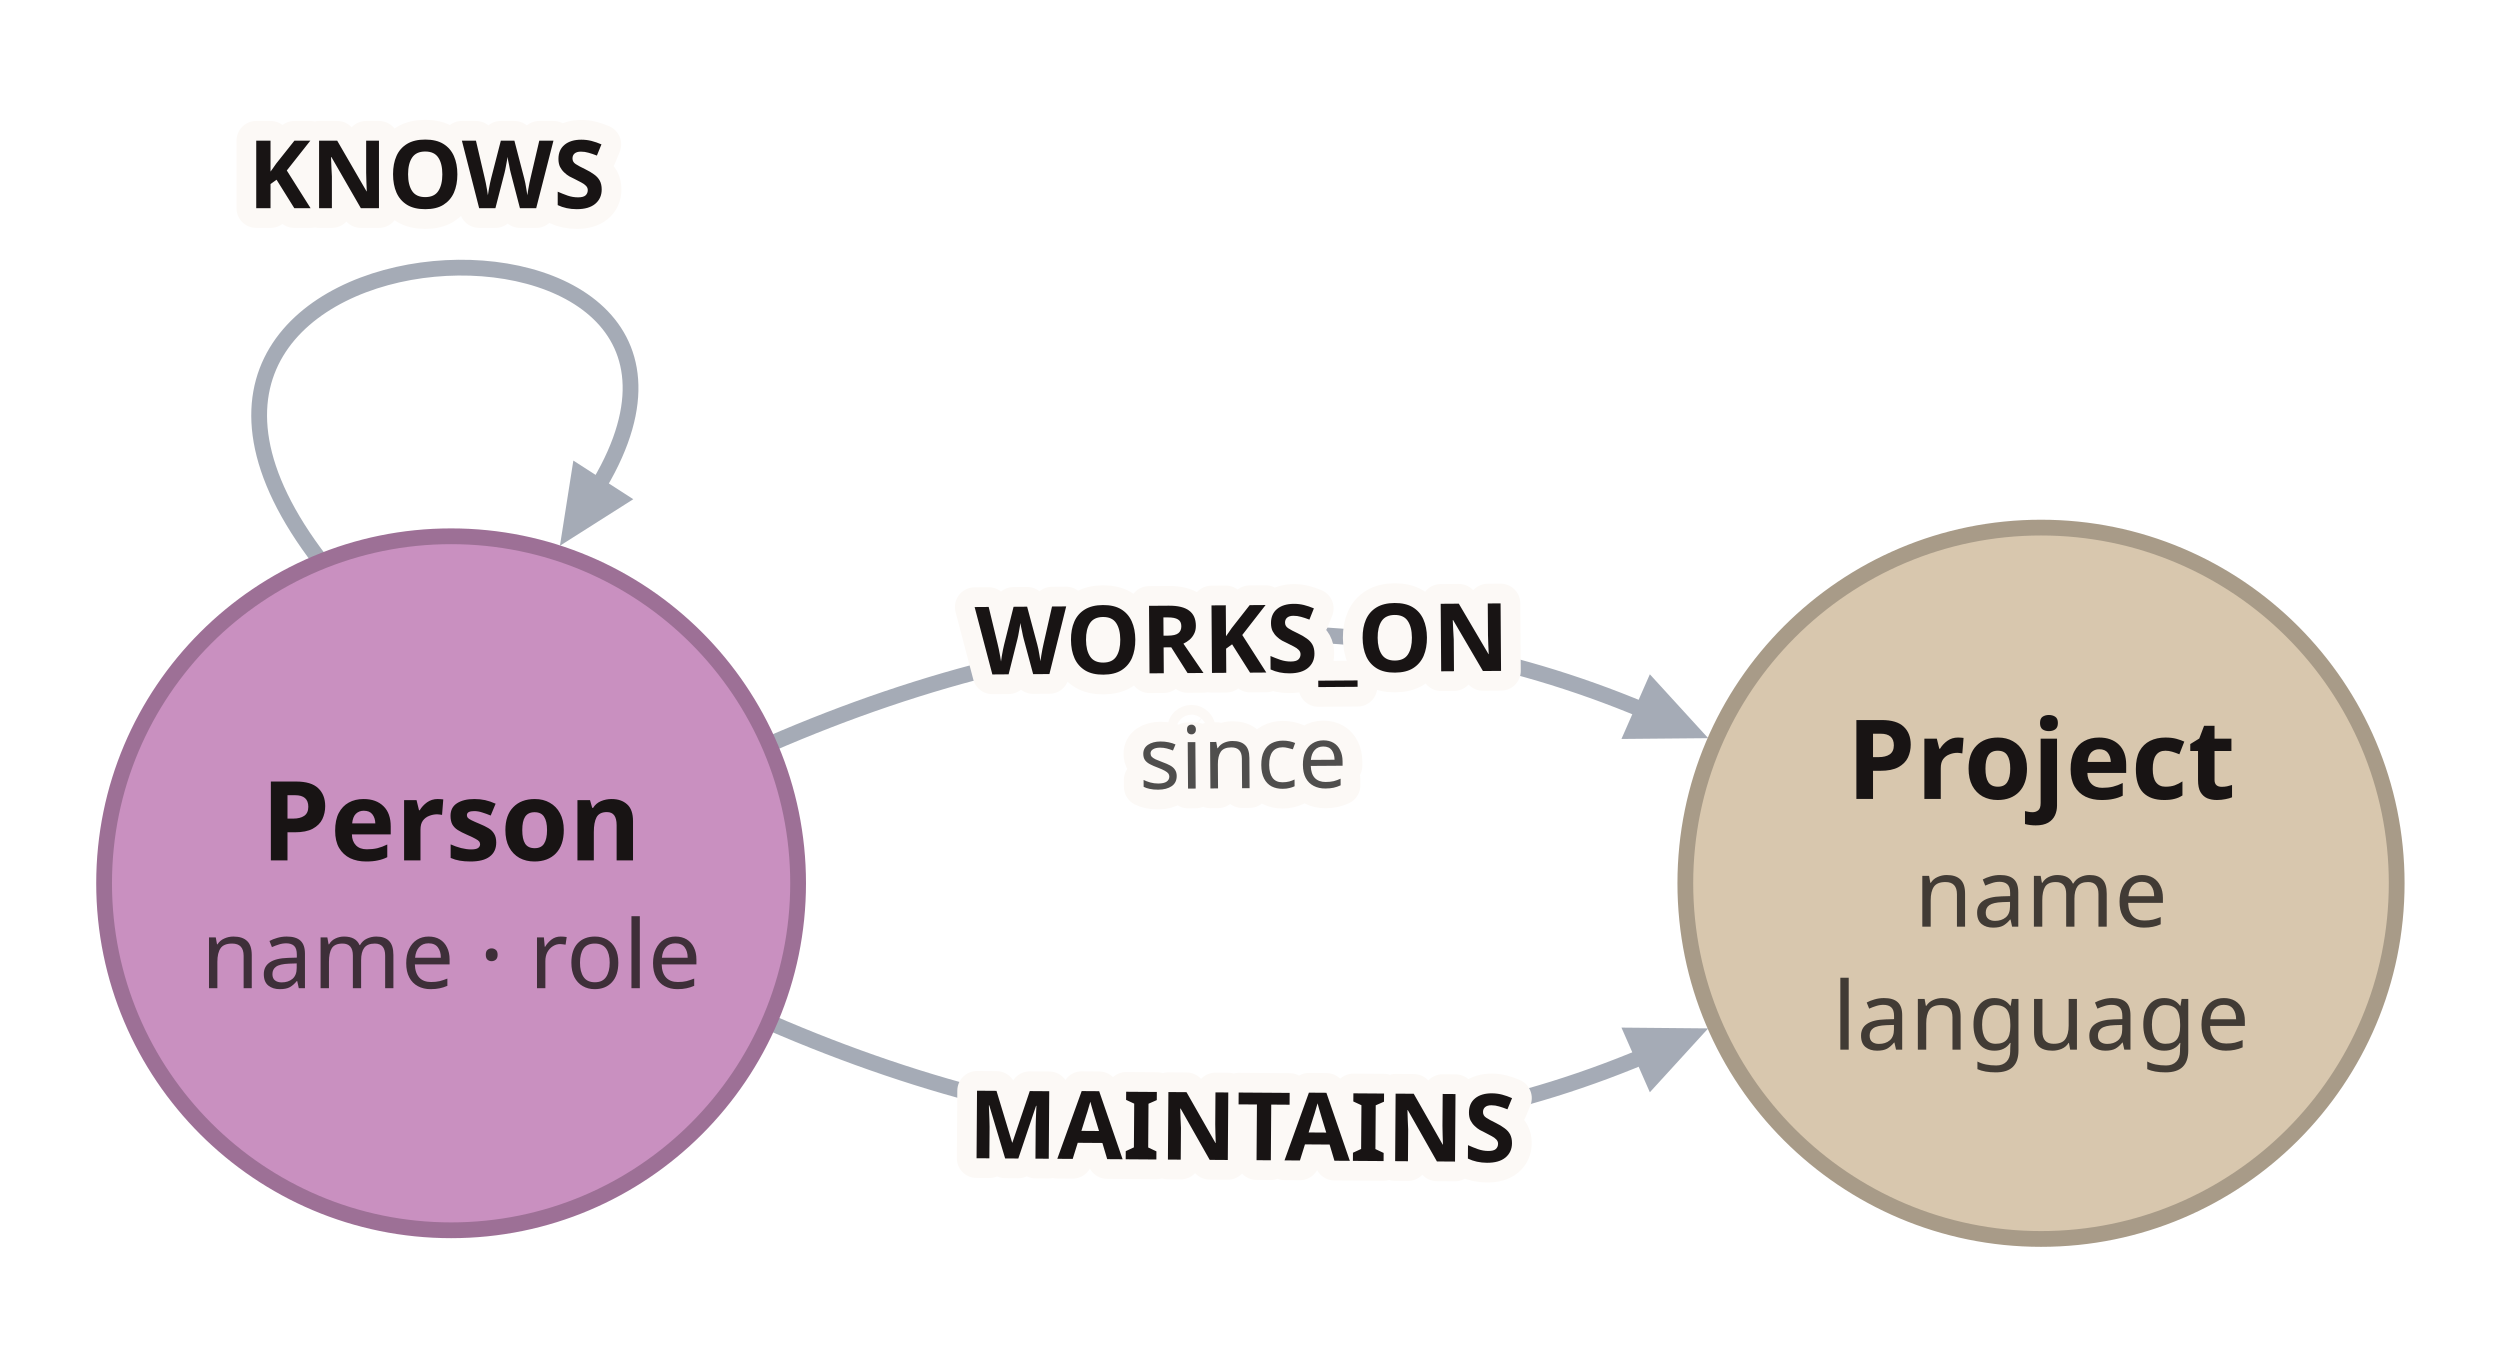
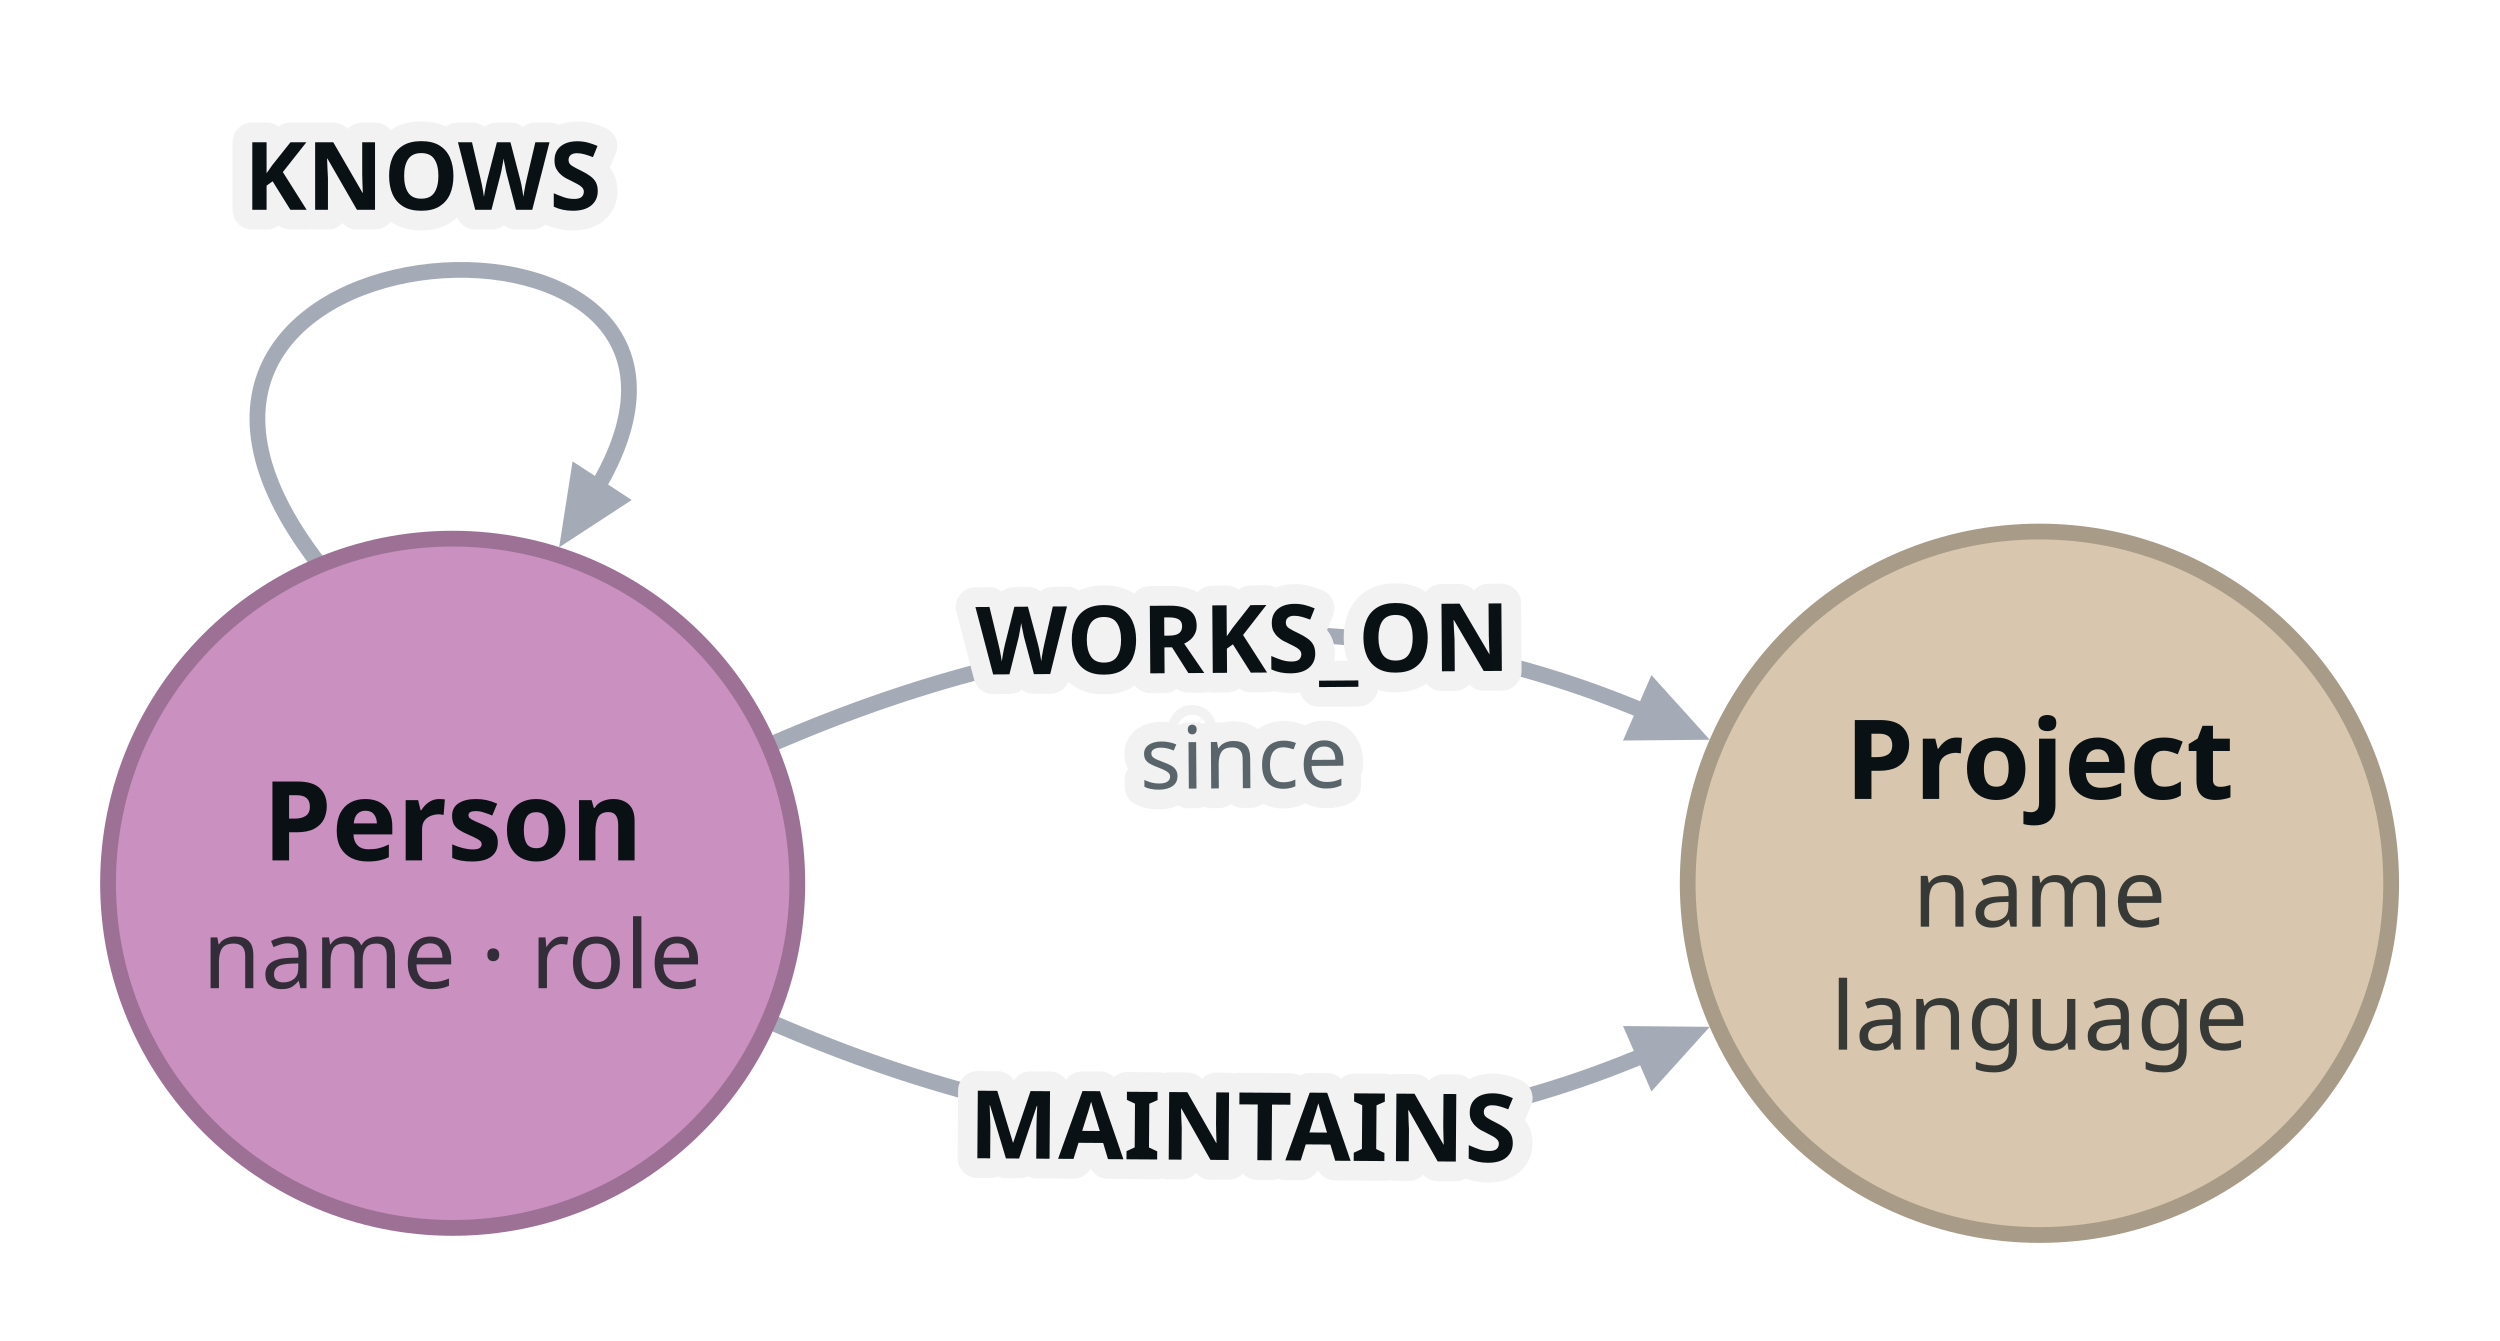
- <svg xmlns="http://www.w3.org/2000/svg" id="d-first-graph-1-light" width="100%" style="max-width: 317px;" viewBox="-158 -112 317 171" role="img" aria-labelledby="d-first-graph-1-light-title d-first-graph-1-light-desc">
-   <style>#d-first-graph-1-light{font-family:"Public Sans",system-ui,sans-serif}#d-first-graph-1-light text{text-anchor:middle}#d-first-graph-1-light .rel{fill:none;stroke:#A5ABB6;stroke-width:2}#d-first-graph-1-light .dash{stroke-dasharray:6 4}#d-first-graph-1-light .head{fill:#A5ABB6}#d-first-graph-1-light .node circle{stroke-width:2}#d-first-graph-1-light .label{font-size:14px;font-weight:600;fill:#181414}#d-first-graph-1-light .props{font-size:12px;font-weight:400;fill:#181414;fill-opacity:0.78}#d-first-graph-1-light .type,#d-first-graph-1-light .rprops{stroke:#FCF9F6;stroke-width:5px;stroke-linejoin:round;paint-order:stroke}#d-first-graph-1-light .type{font-size:12px;font-weight:600;fill:#181414}#d-first-graph-1-light .rprops{font-size:11px;font-weight:400;fill:#4F4E4D}</style>
+ <svg xmlns="http://www.w3.org/2000/svg" id="d-first-graph-1-light" width="100%" style="max-width: 317px;" viewBox="-158 -112 317 170" role="img" aria-labelledby="d-first-graph-1-light-title d-first-graph-1-light-desc">
+   <style>#d-first-graph-1-light{font-family:"Relate Sans",system-ui,sans-serif}#d-first-graph-1-light text{text-anchor:middle}#d-first-graph-1-light .rel{fill:none;stroke:#A5ABB6;stroke-width:2}#d-first-graph-1-light .dash{stroke-dasharray:6 4}#d-first-graph-1-light .head{fill:#A5ABB6}#d-first-graph-1-light .node circle{stroke-width:2}#d-first-graph-1-light .label{font-size:14px;font-weight:600;fill:#0A1114}#d-first-graph-1-light .props{font-size:12px;font-weight:400;fill:#0A1114;fill-opacity:0.78}#d-first-graph-1-light .type,#d-first-graph-1-light .rprops{stroke:#F2F2F2;stroke-width:5px;stroke-linejoin:round;paint-order:stroke}#d-first-graph-1-light .type{font-size:12px;font-weight:600;fill:#0A1114}#d-first-graph-1-light .rprops{font-size:11px;font-weight:400;fill:#59656A}</style>
  <g>
-     <path class="rel" d="M-60.5,-17.6 C-20.2,-35.1 17.4,-36.3 52.1,-21.2" />
-     <path class="head" d="M58.6,-18.4 L47.6,-18.3 L51.2,-26.5 Z" />
-     <path class="rel" d="M-60.5,17.6 C-20.2,35.1 17.4,36.3 52.1,21.2" />
-     <path class="head" d="M58.6,18.4 L51.2,26.5 L47.6,18.3 Z" />
-     <path class="rel" d="M-117.3,-40.8 C-152.7,-86.7 -55.1,-91.2 -83.2,-48.7" />
-     <path class="head" d="M-87,-42.8 L-85.3,-53.6 L-77.7,-48.7 Z" />
+     <path class="rel" d="M-60.5,-17.5 C-20.2,-35.1 17.4,-36.3 52.3,-21" />
+     <path class="head" d="M58.8,-18.2 L47.8,-18.1 L51.4,-26.4 Z" />
+     <path class="rel" d="M-60.5,17.5 C-20.2,35.1 17.4,36.3 52.3,21" />
+     <path class="head" d="M58.8,18.2 L51.4,26.4 L47.8,18.1 Z" />
+     <path class="rel" d="M-117.4,-40.3 C-153.1,-86 -55.5,-91.3 -83.3,-48.5" />
+     <path class="head" d="M-87.1,-42.6 L-85.4,-53.5 L-77.9,-48.6 Z" />
  </g>
  <g>
-     <g class="node" transform="translate(-100.8,0)">
-       <circle r="44" fill="#C990C0" stroke="#9D7096" />
+     <g class="node" transform="translate(-100.6,0)">
+       <circle r="43.7" fill="#C990C0" stroke="#9D7096" />
      <text class="label" y="-7.8" dy="0.35em">Person</text>
      <text class="props" y="9.1" dy="0.35em">name · role</text>
    </g>
-     <g class="node" transform="translate(100.8,0)">
-       <circle r="45.1" fill="#D8C7AE" stroke="#A89B88" />
+     <g class="node" transform="translate(100.6,0)">
+       <circle r="44.6" fill="#D8C7AE" stroke="#A89B88" />
      <text class="label" y="-15.6" dy="0.35em">Project</text>
      <text class="props" y="1.3" dy="0.35em">name</text>
      <text class="props" y="16.9" dy="0.35em">language</text>
    </g>
  </g>
  <g>
-     <g transform="translate(-0.5,-30.9) rotate(-0.4)">
+     <g transform="translate(-0.4,-30.9) rotate(-0.4)">
      <text class="type" y="0" dy="0.35em">WORKS_ON</text>
      <text class="rprops" y="15" dy="0.35em">since</text>
    </g>
-     <g transform="translate(-0.5,30.9) rotate(0.4)">
+     <g transform="translate(-0.4,30.9) rotate(0.4)">
      <text class="type" y="0" dy="0.35em">MAINTAINS</text>
    </g>
-     <g transform="translate(-103.9,-89.8)">
+     <g transform="translate(-104.4,-89.6)">
      <text class="type" y="0" dy="0.35em">KNOWS</text>
    </g>
  </g>
</svg>
